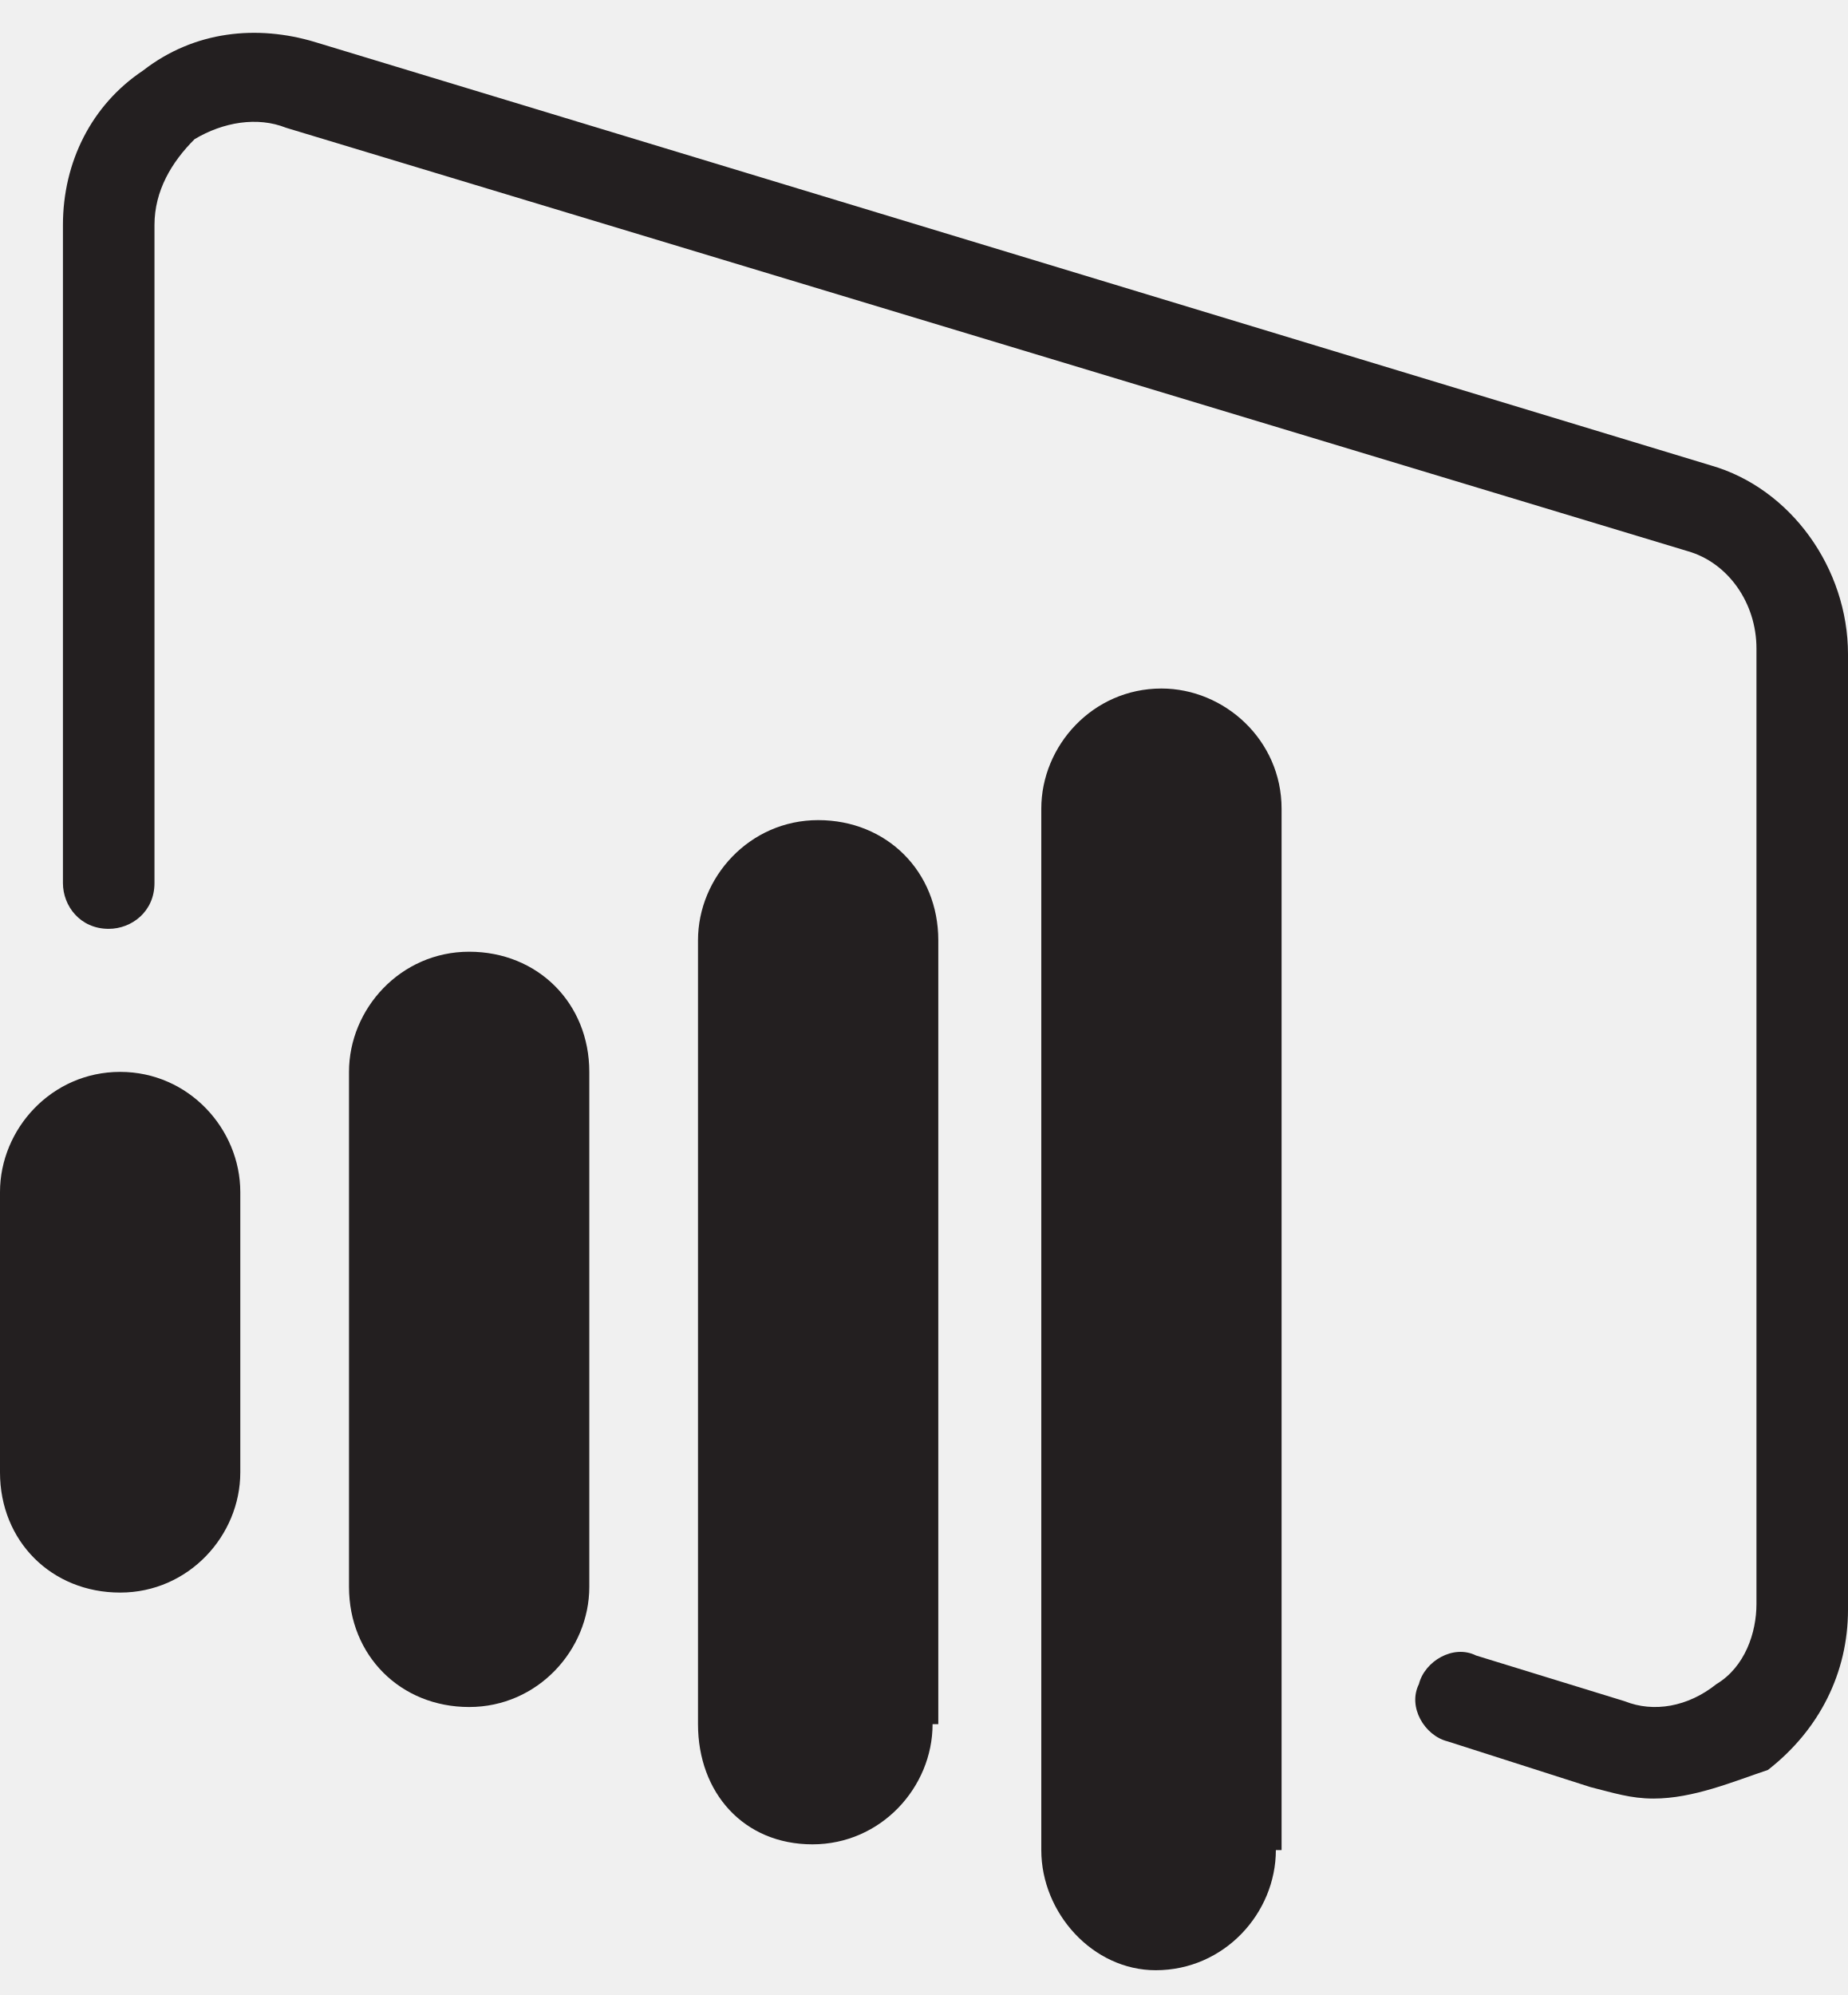
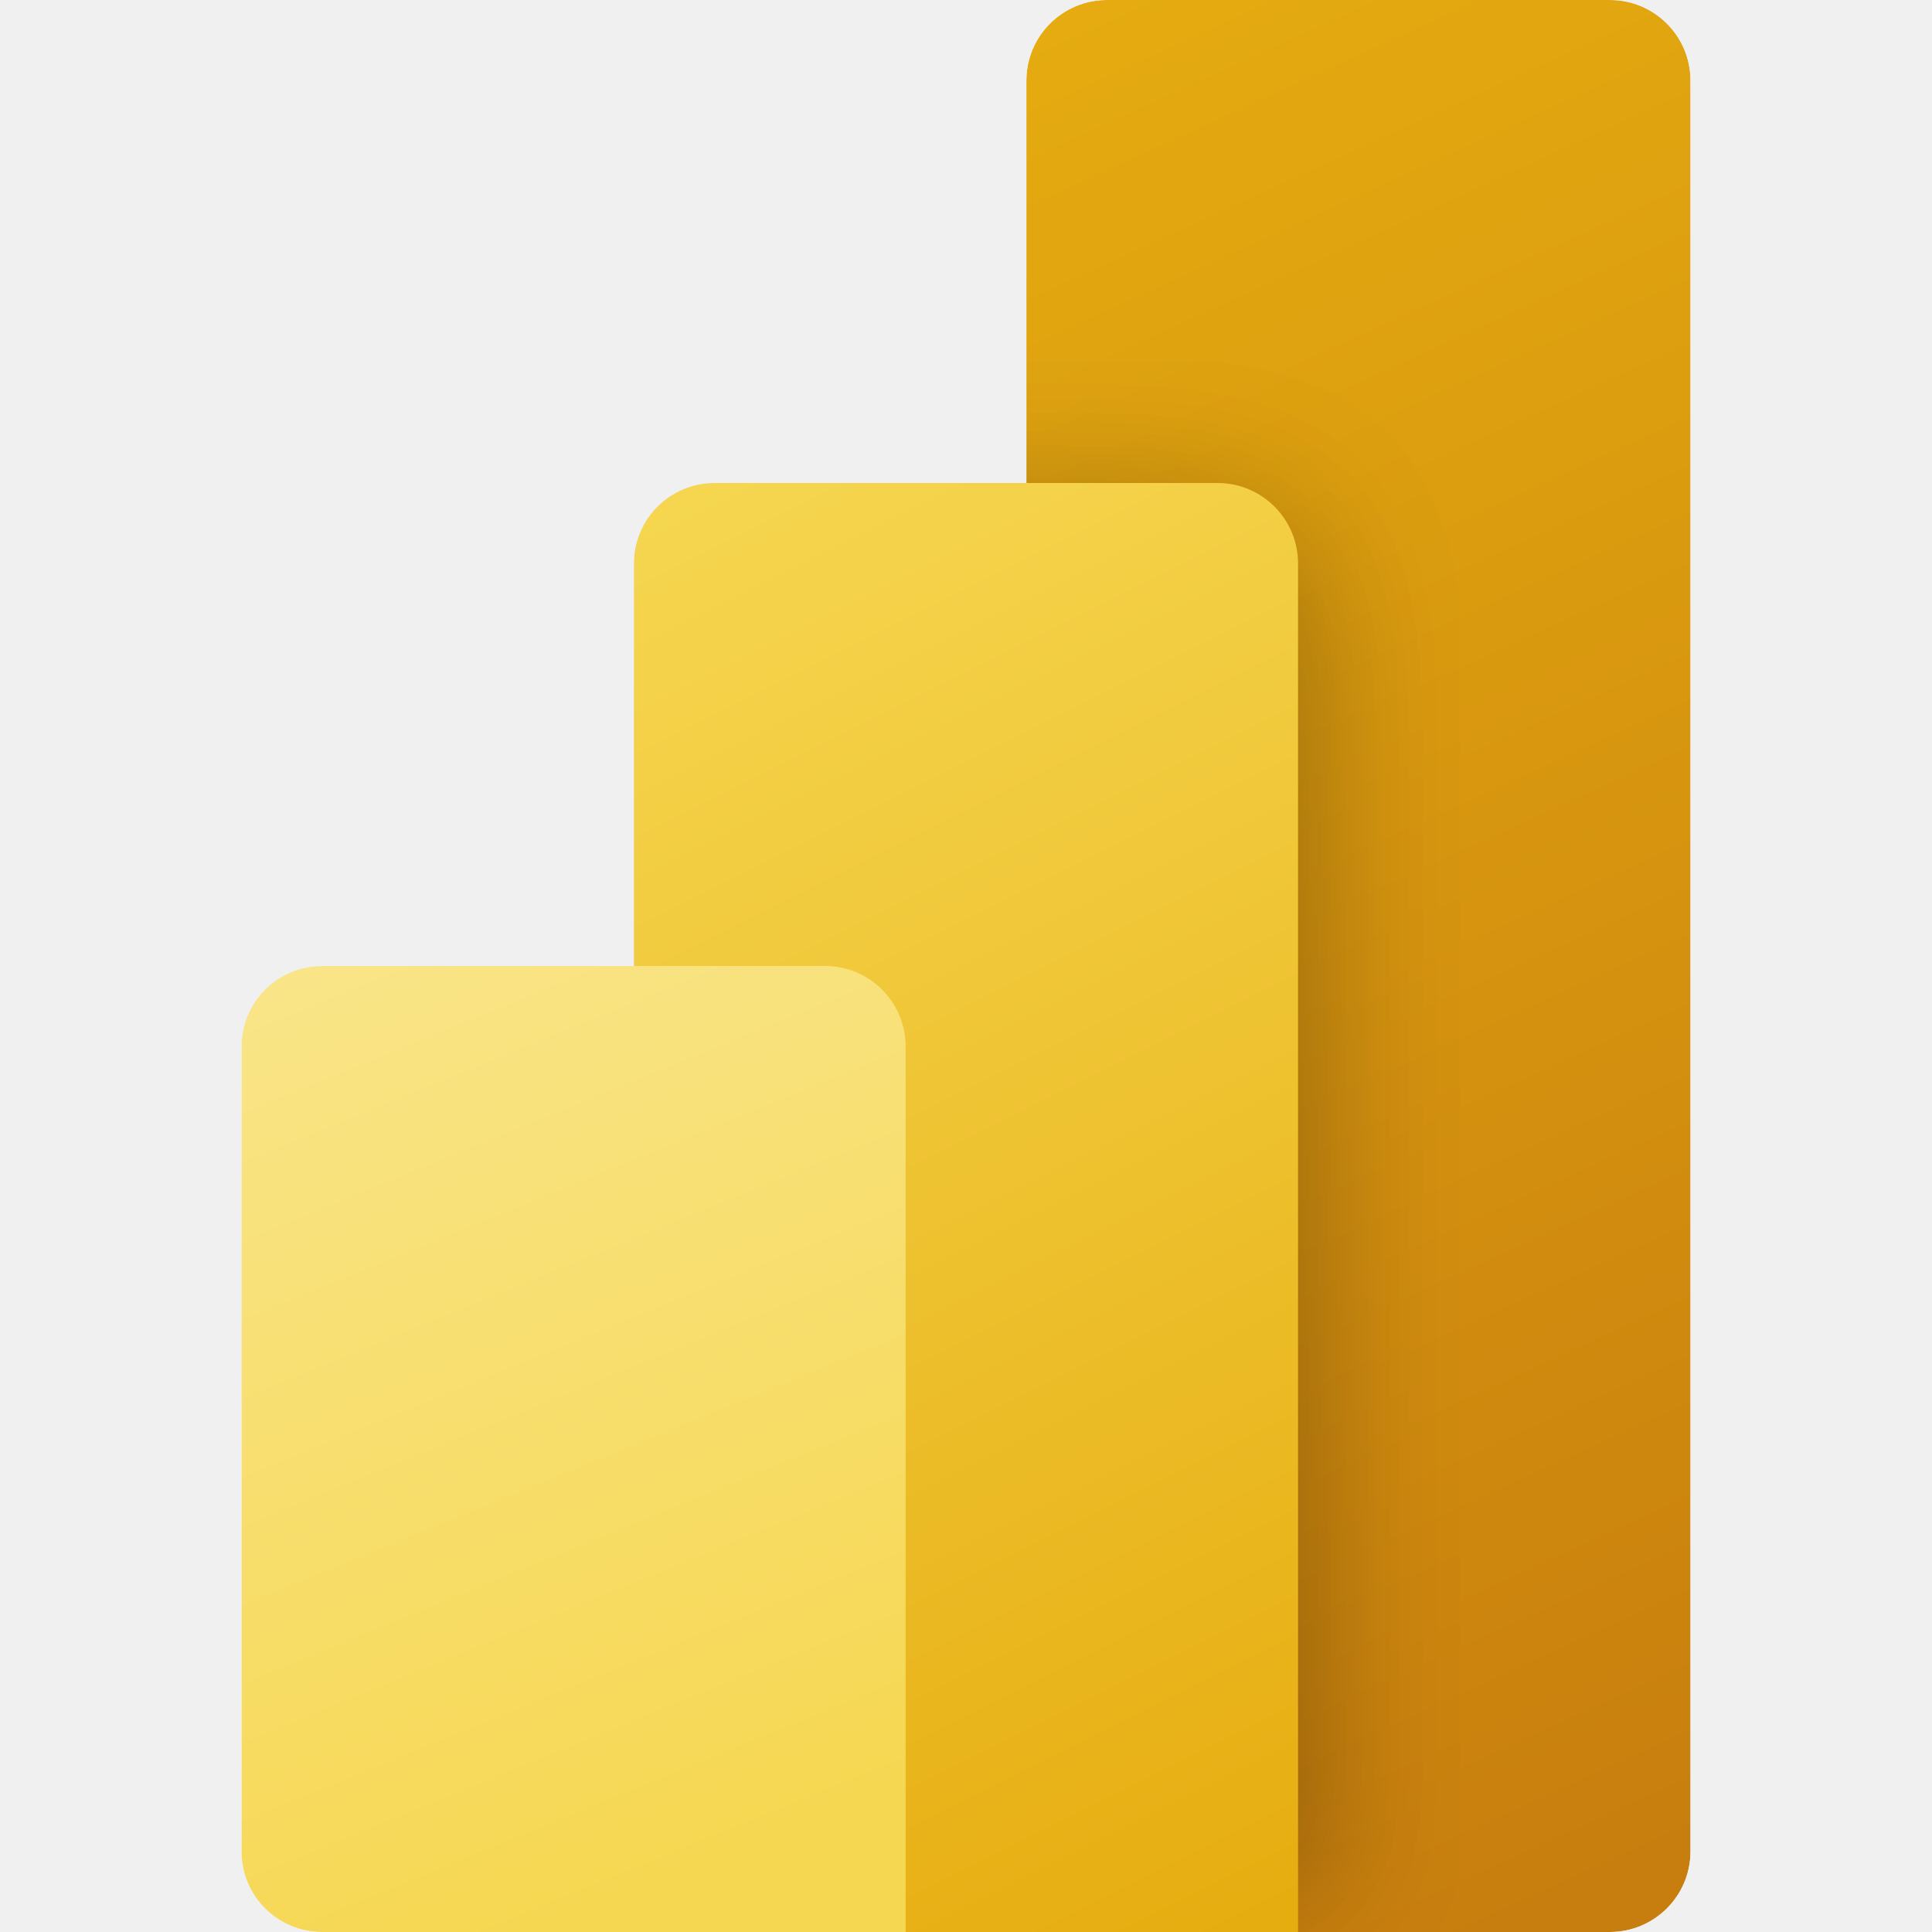
- <svg xmlns="http://www.w3.org/2000/svg" height="2500" viewBox=".8 0 32.3 34" width="2316">
-   <g fill="#231f20">
-     <path d="m11.1 27.3c0 1.1-.9 2.1-2.1 2.1s-2.1-.9-2.1-2.1v-9c0-1.1.9-2.1 2.1-2.1s2.1.9 2.1 2.1zm6 2.4c0 1.1-.9 2.1-2.1 2.1s-2-.9-2-2.1v-13.7c0-1.1.9-2.1 2.1-2.1s2.1.9 2.1 2.1v13.7zm-12.1-4.4c0 1.1-.9 2.1-2.1 2.1s-2.1-.9-2.1-2.1v-4.9c0-1.1.9-2.1 2.1-2.1s2.1 1 2.1 2.1zm18.1 6.6c0 1.1-.9 2.1-2.1 2.1-1.1 0-2-1-2-2.1v-18.2c0-1.1.9-2.1 2.1-2.1 1.1 0 2.1.9 2.1 2.1v18.2z" />
-     <path d="m29.7 31c-.4 0-.7-.1-1.1-.2l-2.5-.8c-.4-.1-.7-.6-.5-1 .1-.4.6-.7 1-.5l2.6.8c.5.2 1.1.1 1.6-.3.5-.3.7-.9.7-1.4v-16.7c0-.8-.5-1.5-1.2-1.7l-24.5-7.4c-.5-.2-1.1-.1-1.6.2-.4.4-.7.9-.7 1.5v11.5c0 .5-.4.8-.8.8-.5 0-.8-.4-.8-.8v-11.5c0-1.1.5-2.1 1.4-2.7.9-.7 2-.8 3-.5l24.4 7.4c1.4.4 2.4 1.8 2.4 3.3v16.7c0 1.1-.5 2.1-1.4 2.8-.6.2-1.3.5-2 .5" />
+ <svg xmlns="http://www.w3.org/2000/svg" width="1600" height="1600" viewBox="0 0 1600 1600" fill="none">
+   <mask id="mask0_8592:56198" style="mask-type:alpha" maskUnits="userSpaceOnUse" x="200" y="0" width="1200" height="1600">
+     <path d="M1333.25 0C1370.11 0 1400 29.885 1400 66.75V1533.25C1400 1570.11 1370.11 1600 1333.25 1600H266.667C229.848 1600 200 1570.15 200 1533.33V866.667C200 829.848 229.848 800 266.667 800H525V466.667C525 429.848 554.848 400 591.667 400H850V66.75C850 29.885 879.885 0 916.75 0H1333.25Z" fill="white" />
+   </mask>
+   <g mask="url(#mask0_8592:56198)">
+     <path d="M1400 66.75L1400 1533.25C1400 1570.11 1370.11 1600 1333.25 1600H916.75C879.885 1600 850 1570.11 850 1533.25L850 66.75C850 29.885 879.885 0 916.75 0H1333.25C1370.12 0 1400 29.885 1400 66.75Z" fill="url(#paint0_linear_8592:56198)" />
+     <g filter="url(#filter0_dd_8592:56198)">
+       <path d="M1075 466.667V1600H525V466.667C525 429.848 554.848 400 591.667 400H1008.33C1045.15 400 1075 429.848 1075 466.667Z" fill="url(#paint1_linear_8592:56198)" />
+     </g>
+     <path d="M200 866.667V1533.33C200 1570.15 229.848 1600 266.667 1600H750V866.667C750 829.848 720.152 800 683.333 800H266.667C229.848 800 200 829.848 200 866.667Z" fill="url(#paint2_linear_8592:56198)" />
  </g>
+   <defs>
+     <filter id="filter0_dd_8592:56198" x="391.667" y="300" width="816.667" height="1466.67" filterUnits="userSpaceOnUse" color-interpolation-filters="sRGB">
+       <feFlood flood-opacity="0" result="BackgroundImageFix" />
+       <feColorMatrix in="SourceAlpha" type="matrix" values="0 0 0 0 0 0 0 0 0 0 0 0 0 0 0 0 0 0 127 0" result="hardAlpha" />
+       <feOffset dy="6.333" />
+       <feGaussianBlur stdDeviation="6.333" />
+       <feColorMatrix type="matrix" values="0 0 0 0 0 0 0 0 0 0 0 0 0 0 0 0 0 0 0.2 0" />
+       <feBlend mode="normal" in2="BackgroundImageFix" result="effect1_dropShadow_8592:56198" />
+       <feColorMatrix in="SourceAlpha" type="matrix" values="0 0 0 0 0 0 0 0 0 0 0 0 0 0 0 0 0 0 127 0" result="hardAlpha" />
+       <feOffset dy="33.333" />
+       <feGaussianBlur stdDeviation="66.667" />
+       <feColorMatrix type="matrix" values="0 0 0 0 0 0 0 0 0 0 0 0 0 0 0 0 0 0 0.18 0" />
+       <feBlend mode="normal" in2="effect1_dropShadow_8592:56198" result="effect2_dropShadow_8592:56198" />
+       <feBlend mode="normal" in="SourceGraphic" in2="effect2_dropShadow_8592:56198" result="shape" />
+     </filter>
+     <linearGradient id="paint0_linear_8592:56198" x1="758.333" y1="-1.49632e-05" x2="1447.82" y2="1507.15" gradientUnits="userSpaceOnUse">
+       <stop stop-color="#E6AD10" />
+       <stop offset="1" stop-color="#C87E0E" />
+     </linearGradient>
+     <linearGradient id="paint1_linear_8592:56198" x1="524.955" y1="400" x2="1105.79" y2="1561.67" gradientUnits="userSpaceOnUse">
+       <stop stop-color="#F6D751" />
+       <stop offset="1" stop-color="#E6AD10" />
+     </linearGradient>
+     <linearGradient id="paint2_linear_8592:56198" x1="199.955" y1="800" x2="519.784" y2="1581.68" gradientUnits="userSpaceOnUse">
+       <stop stop-color="#F9E589" />
+       <stop offset="1" stop-color="#F6D751" />
+     </linearGradient>
+   </defs>
</svg>
